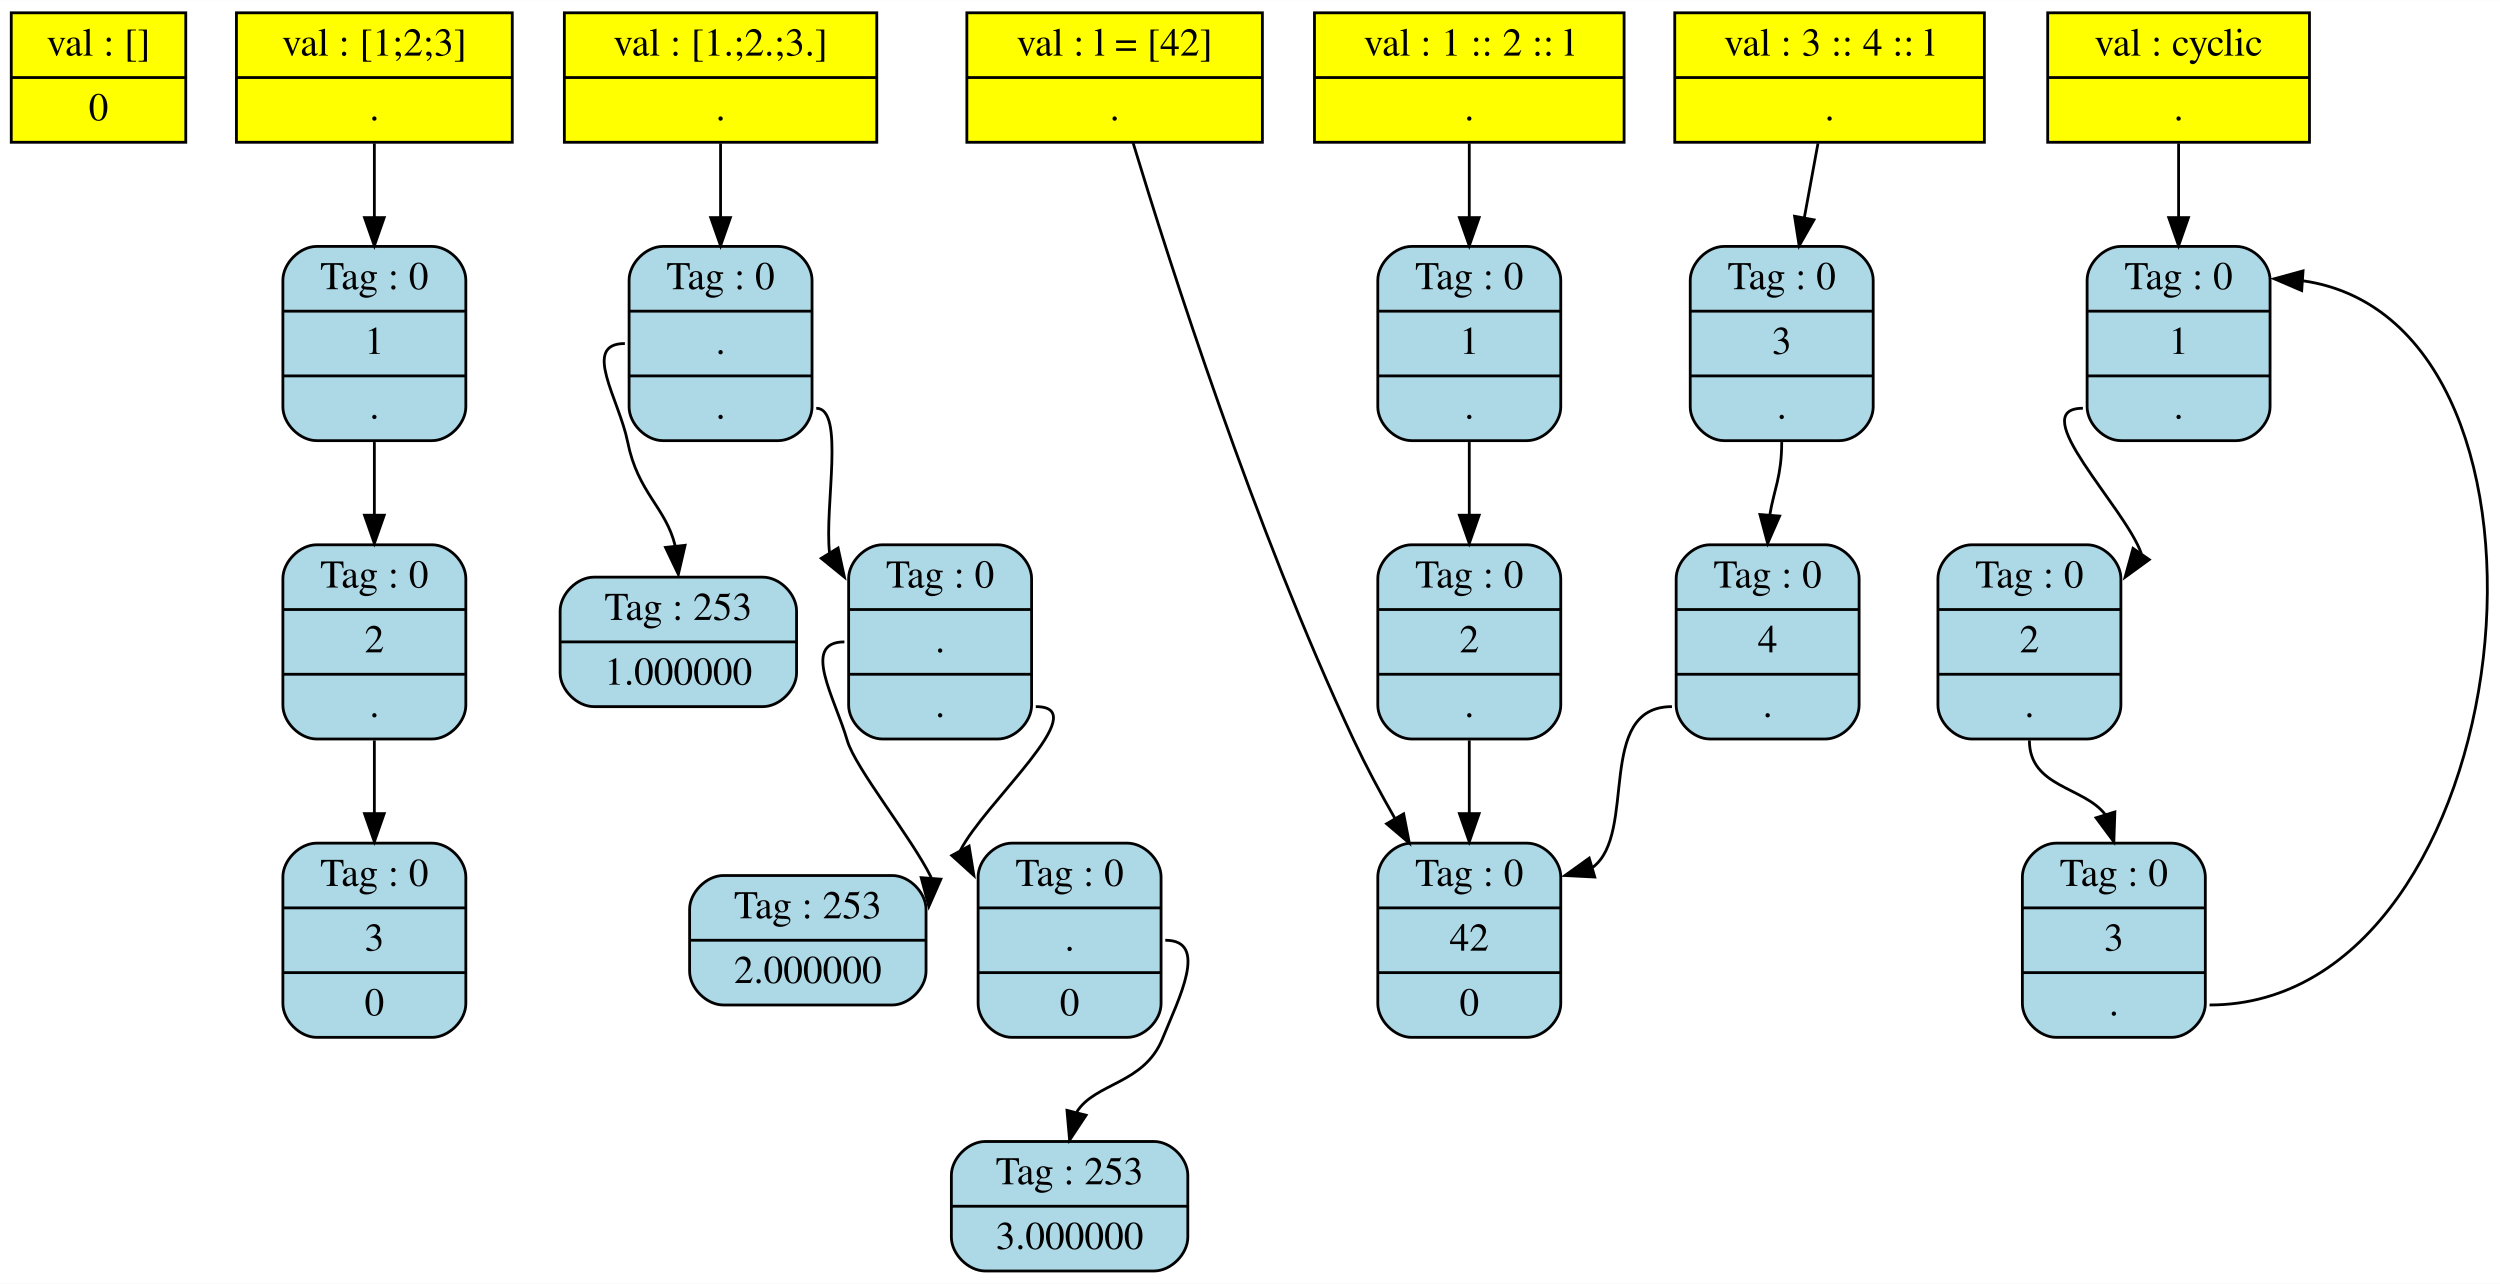
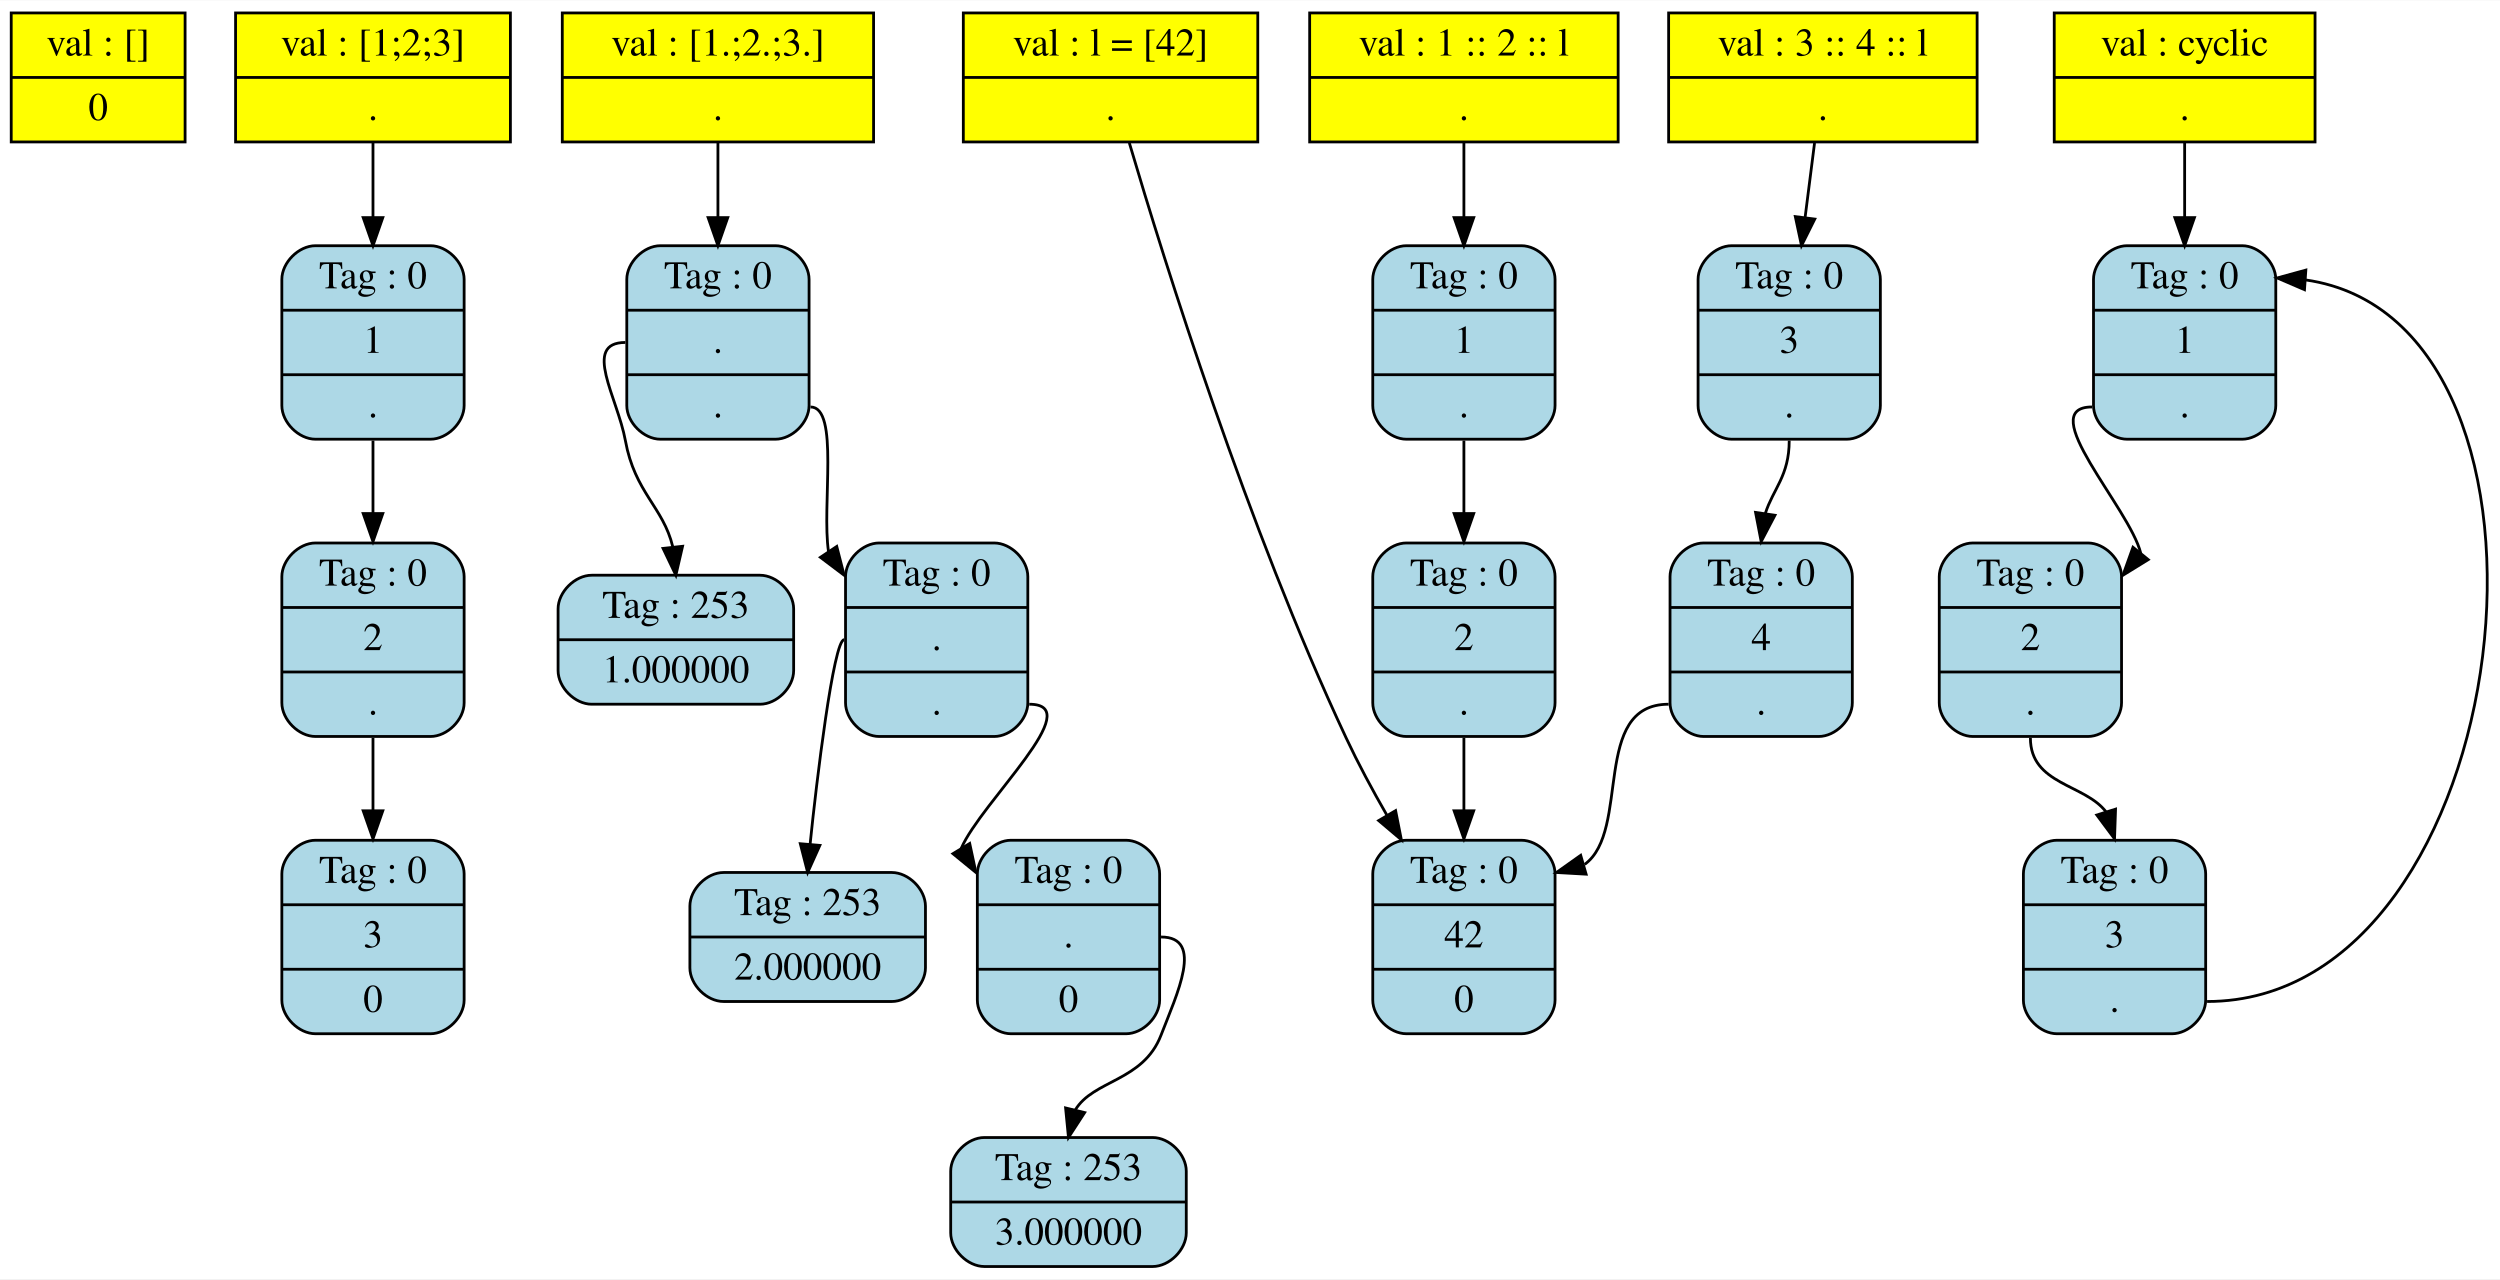
- <svg xmlns="http://www.w3.org/2000/svg" width="888pt" height="456pt" viewBox="0.00 0.00 888.19 456.00">
+ <svg xmlns="http://www.w3.org/2000/svg" width="891pt" height="456pt" viewBox="0.00 0.00 891.45 456.00">
  <g id="graph0" class="graph" transform="scale(1 1) rotate(0) translate(4 452)">
-     <polygon fill="white" stroke="none" points="-4,4 -4,-452 884.189,-452 884.189,4 -4,4" />
+     <polygon fill="#ffffff" stroke="transparent" points="-4,4 -4,-452 887.448,-452 887.448,4 -4,4" />
    <g id="node1" class="node">
-       <polygon fill="yellow" stroke="black" points="0,-401.5 0,-447.5 62,-447.5 62,-401.5 0,-401.5" />
-       <text text-anchor="middle" x="31" y="-432.3" font-family="Times,serif" font-size="14.00">val : []</text>
-       <polyline fill="none" stroke="black" points="0,-424.5 62,-424.5 " />
-       <text text-anchor="middle" x="31" y="-409.3" font-family="Times,serif" font-size="14.00">0</text>
+       <polygon fill="#ffff00" stroke="#000000" points="0,-401.5 0,-447.5 62,-447.5 62,-401.5 0,-401.5" />
+       <text text-anchor="middle" x="31" y="-432.3" font-family="Times,serif" font-size="14.00" fill="#000000">val : []</text>
+       <polyline fill="none" stroke="#000000" points="0,-424.5 62,-424.5 " />
+       <text text-anchor="middle" x="31" y="-409.3" font-family="Times,serif" font-size="14.00" fill="#000000">0</text>
    </g>
    <g id="node2" class="node">
-       <polygon fill="yellow" stroke="black" points="80,-401.5 80,-447.5 178,-447.5 178,-401.5 80,-401.5" />
-       <text text-anchor="middle" x="129" y="-432.3" font-family="Times,serif" font-size="14.00">val : [1;2;3]</text>
-       <polyline fill="none" stroke="black" points="80,-424.5 178,-424.5 " />
-       <text text-anchor="middle" x="129" y="-409.3" font-family="Times,serif" font-size="14.00">.</text>
+       <polygon fill="#ffff00" stroke="#000000" points="80,-401.5 80,-447.5 178,-447.5 178,-401.5 80,-401.5" />
+       <text text-anchor="middle" x="129" y="-432.3" font-family="Times,serif" font-size="14.00" fill="#000000">val : [1;2;3]</text>
+       <polyline fill="none" stroke="#000000" points="80,-424.5 178,-424.5 " />
+       <text text-anchor="middle" x="129" y="-409.3" font-family="Times,serif" font-size="14.00" fill="#000000">.</text>
    </g>
    <g id="node8" class="node">
-       <path fill="lightblue" stroke="black" d="M108.5,-295.5C108.5,-295.5 149.5,-295.5 149.5,-295.5 155.5,-295.5 161.5,-301.5 161.5,-307.5 161.5,-307.5 161.5,-352.5 161.5,-352.5 161.5,-358.5 155.5,-364.5 149.5,-364.5 149.5,-364.5 108.5,-364.5 108.5,-364.5 102.5,-364.5 96.5,-358.5 96.5,-352.5 96.5,-352.5 96.5,-307.5 96.5,-307.5 96.5,-301.5 102.5,-295.5 108.5,-295.5" />
-       <text text-anchor="middle" x="129" y="-349.3" font-family="Times,serif" font-size="14.00">Tag : 0</text>
-       <polyline fill="none" stroke="black" points="96.5,-341.5 161.5,-341.5 " />
-       <text text-anchor="middle" x="129" y="-326.3" font-family="Times,serif" font-size="14.00">1</text>
-       <polyline fill="none" stroke="black" points="96.5,-318.5 161.5,-318.5 " />
-       <text text-anchor="middle" x="129" y="-303.3" font-family="Times,serif" font-size="14.00">.</text>
+       <path fill="#add8e6" stroke="#000000" d="M108.5,-295.5C108.5,-295.5 149.5,-295.5 149.5,-295.5 155.5,-295.5 161.5,-301.5 161.5,-307.5 161.5,-307.5 161.5,-352.5 161.5,-352.5 161.5,-358.5 155.5,-364.5 149.5,-364.5 149.5,-364.5 108.5,-364.5 108.5,-364.5 102.5,-364.5 96.5,-358.5 96.5,-352.5 96.5,-352.5 96.5,-307.5 96.5,-307.5 96.5,-301.5 102.5,-295.5 108.5,-295.5" />
+       <text text-anchor="middle" x="129" y="-349.3" font-family="Times,serif" font-size="14.00" fill="#000000">Tag : 0</text>
+       <polyline fill="none" stroke="#000000" points="96.5,-341.5 161.5,-341.5 " />
+       <text text-anchor="middle" x="129" y="-326.3" font-family="Times,serif" font-size="14.00" fill="#000000">1</text>
+       <polyline fill="none" stroke="#000000" points="96.5,-318.5 161.5,-318.5 " />
+       <text text-anchor="middle" x="129" y="-303.3" font-family="Times,serif" font-size="14.00" fill="#000000">.</text>
    </g>
    <g id="edge1" class="edge">
-       <path fill="none" stroke="black" d="M129,-401.108C129,-393.183 129,-383.971 129,-374.882" />
-       <polygon fill="black" stroke="black" points="132.5,-374.746 129,-364.746 125.5,-374.746 132.5,-374.746" />
+       <path fill="none" stroke="#000000" d="M129,-401.14C129,-393.119 129,-383.85 129,-374.709" />
+       <polygon fill="#000000" stroke="#000000" points="132.5,-374.516 129,-364.516 125.5,-374.516 132.5,-374.516" />
    </g>
    <g id="node3" class="node">
-       <polygon fill="yellow" stroke="black" points="196.5,-401.5 196.5,-447.5 307.5,-447.5 307.5,-401.5 196.5,-401.5" />
-       <text text-anchor="middle" x="252" y="-432.3" font-family="Times,serif" font-size="14.00">val : [1.;2.;3.]</text>
-       <polyline fill="none" stroke="black" points="196.5,-424.5 307.5,-424.5 " />
-       <text text-anchor="middle" x="252" y="-409.3" font-family="Times,serif" font-size="14.00">.</text>
+       <polygon fill="#ffff00" stroke="#000000" points="196.5,-401.5 196.5,-447.5 307.5,-447.5 307.5,-401.5 196.5,-401.5" />
+       <text text-anchor="middle" x="252" y="-432.3" font-family="Times,serif" font-size="14.00" fill="#000000">val : [1.;2.;3.]</text>
+       <polyline fill="none" stroke="#000000" points="196.5,-424.5 307.5,-424.5 " />
+       <text text-anchor="middle" x="252" y="-409.3" font-family="Times,serif" font-size="14.00" fill="#000000">.</text>
    </g>
    <g id="node11" class="node">
-       <path fill="lightblue" stroke="black" d="M231.5,-295.5C231.5,-295.5 272.5,-295.5 272.5,-295.5 278.5,-295.5 284.5,-301.5 284.5,-307.5 284.5,-307.5 284.5,-352.5 284.5,-352.5 284.5,-358.5 278.5,-364.5 272.5,-364.5 272.5,-364.5 231.5,-364.5 231.5,-364.5 225.5,-364.5 219.5,-358.5 219.5,-352.5 219.5,-352.5 219.5,-307.5 219.5,-307.5 219.5,-301.5 225.5,-295.5 231.5,-295.5" />
-       <text text-anchor="middle" x="252" y="-349.3" font-family="Times,serif" font-size="14.00">Tag : 0</text>
-       <polyline fill="none" stroke="black" points="219.5,-341.5 284.5,-341.5 " />
-       <text text-anchor="middle" x="252" y="-326.3" font-family="Times,serif" font-size="14.00">.</text>
-       <polyline fill="none" stroke="black" points="219.5,-318.5 284.5,-318.5 " />
-       <text text-anchor="middle" x="252" y="-303.3" font-family="Times,serif" font-size="14.00">.</text>
+       <path fill="#add8e6" stroke="#000000" d="M231.5,-295.5C231.5,-295.5 272.5,-295.5 272.5,-295.5 278.5,-295.5 284.5,-301.5 284.5,-307.5 284.5,-307.5 284.5,-352.5 284.5,-352.5 284.5,-358.5 278.5,-364.5 272.5,-364.5 272.5,-364.5 231.5,-364.5 231.5,-364.5 225.5,-364.5 219.5,-358.5 219.5,-352.5 219.5,-352.5 219.5,-307.5 219.5,-307.5 219.5,-301.5 225.5,-295.5 231.5,-295.5" />
+       <text text-anchor="middle" x="252" y="-349.3" font-family="Times,serif" font-size="14.00" fill="#000000">Tag : 0</text>
+       <polyline fill="none" stroke="#000000" points="219.5,-341.5 284.5,-341.5 " />
+       <text text-anchor="middle" x="252" y="-326.3" font-family="Times,serif" font-size="14.00" fill="#000000">.</text>
+       <polyline fill="none" stroke="#000000" points="219.5,-318.5 284.5,-318.5 " />
+       <text text-anchor="middle" x="252" y="-303.3" font-family="Times,serif" font-size="14.00" fill="#000000">.</text>
    </g>
    <g id="edge4" class="edge">
-       <path fill="none" stroke="black" d="M252,-401.108C252,-393.183 252,-383.971 252,-374.882" />
-       <polygon fill="black" stroke="black" points="255.5,-374.746 252,-364.746 248.5,-374.746 255.5,-374.746" />
+       <path fill="none" stroke="#000000" d="M252,-401.14C252,-393.119 252,-383.85 252,-374.709" />
+       <polygon fill="#000000" stroke="#000000" points="255.5,-374.516 252,-364.516 248.5,-374.516 255.5,-374.516" />
    </g>
    <g id="node4" class="node">
-       <polygon fill="yellow" stroke="black" points="339.5,-401.5 339.5,-447.5 444.5,-447.5 444.5,-401.5 339.5,-401.5" />
-       <text text-anchor="middle" x="392" y="-432.3" font-family="Times,serif" font-size="14.00">val : l = [42]</text>
-       <polyline fill="none" stroke="black" points="339.5,-424.5 444.5,-424.5 " />
-       <text text-anchor="middle" x="392" y="-409.3" font-family="Times,serif" font-size="14.00">.</text>
+       <polygon fill="#ffff00" stroke="#000000" points="339.5,-401.5 339.5,-447.5 444.5,-447.5 444.5,-401.5 339.5,-401.5" />
+       <text text-anchor="middle" x="392" y="-432.3" font-family="Times,serif" font-size="14.00" fill="#000000">val : l = [42]</text>
+       <polyline fill="none" stroke="#000000" points="339.5,-424.5 444.5,-424.5 " />
+       <text text-anchor="middle" x="392" y="-409.3" font-family="Times,serif" font-size="14.00" fill="#000000">.</text>
    </g>
    <g id="node17" class="node">
-       <path fill="lightblue" stroke="black" d="M497.5,-83.5C497.5,-83.5 538.5,-83.5 538.5,-83.5 544.5,-83.5 550.5,-89.5 550.5,-95.5 550.5,-95.5 550.5,-140.5 550.5,-140.5 550.5,-146.5 544.5,-152.5 538.5,-152.5 538.5,-152.5 497.5,-152.5 497.5,-152.5 491.5,-152.5 485.5,-146.5 485.5,-140.5 485.5,-140.5 485.5,-95.5 485.5,-95.5 485.5,-89.5 491.5,-83.5 497.5,-83.5" />
-       <text text-anchor="middle" x="518" y="-137.3" font-family="Times,serif" font-size="14.00">Tag : 0</text>
-       <polyline fill="none" stroke="black" points="485.5,-129.5 550.5,-129.5 " />
-       <text text-anchor="middle" x="518" y="-114.3" font-family="Times,serif" font-size="14.00">42</text>
-       <polyline fill="none" stroke="black" points="485.5,-106.5 550.5,-106.5 " />
-       <text text-anchor="middle" x="518" y="-91.3" font-family="Times,serif" font-size="14.00">0</text>
+       <path fill="#add8e6" stroke="#000000" d="M497.5,-83.5C497.5,-83.5 538.5,-83.5 538.5,-83.5 544.5,-83.5 550.5,-89.5 550.5,-95.5 550.5,-95.5 550.5,-140.5 550.5,-140.5 550.5,-146.5 544.5,-152.5 538.5,-152.5 538.5,-152.5 497.5,-152.5 497.5,-152.5 491.5,-152.5 485.5,-146.5 485.5,-140.5 485.5,-140.5 485.5,-95.5 485.5,-95.5 485.5,-89.5 491.5,-83.5 497.5,-83.5" />
+       <text text-anchor="middle" x="518" y="-137.3" font-family="Times,serif" font-size="14.00" fill="#000000">Tag : 0</text>
+       <polyline fill="none" stroke="#000000" points="485.5,-129.5 550.5,-129.5 " />
+       <text text-anchor="middle" x="518" y="-114.3" font-family="Times,serif" font-size="14.00" fill="#000000">42</text>
+       <polyline fill="none" stroke="#000000" points="485.5,-106.5 550.5,-106.5 " />
+       <text text-anchor="middle" x="518" y="-91.3" font-family="Times,serif" font-size="14.00" fill="#000000">0</text>
    </g>
    <g id="edge10" class="edge">
-       <path fill="none" stroke="black" d="M398.558,-401.302C411.369,-359.031 441.585,-264.463 477,-189 481.308,-179.82 486.436,-170.267 491.582,-161.276" />
-       <polygon fill="black" stroke="black" points="494.682,-162.908 496.704,-152.508 488.638,-159.377 494.682,-162.908" />
+       <path fill="none" stroke="#000000" d="M398.689,-401.182C411.369,-358.214 440.805,-264.069 476,-189 480.286,-179.858 485.397,-170.367 490.553,-161.412" />
+       <polygon fill="#000000" stroke="#000000" points="493.642,-163.062 495.695,-152.668 487.608,-159.514 493.642,-163.062" />
    </g>
    <g id="node5" class="node">
-       <polygon fill="yellow" stroke="black" points="463,-401.5 463,-447.5 573,-447.5 573,-401.5 463,-401.5" />
-       <text text-anchor="middle" x="518" y="-432.3" font-family="Times,serif" font-size="14.00">val : 1 :: 2 :: l</text>
-       <polyline fill="none" stroke="black" points="463,-424.5 573,-424.5 " />
-       <text text-anchor="middle" x="518" y="-409.3" font-family="Times,serif" font-size="14.00">.</text>
+       <polygon fill="#ffff00" stroke="#000000" points="463,-401.5 463,-447.5 573,-447.5 573,-401.5 463,-401.5" />
+       <text text-anchor="middle" x="518" y="-432.3" font-family="Times,serif" font-size="14.00" fill="#000000">val : 1 :: 2 :: l</text>
+       <polyline fill="none" stroke="#000000" points="463,-424.5 573,-424.5 " />
+       <text text-anchor="middle" x="518" y="-409.3" font-family="Times,serif" font-size="14.00" fill="#000000">.</text>
    </g>
    <g id="node18" class="node">
-       <path fill="lightblue" stroke="black" d="M497.5,-295.5C497.5,-295.5 538.5,-295.5 538.5,-295.5 544.5,-295.5 550.5,-301.5 550.5,-307.5 550.5,-307.5 550.5,-352.5 550.5,-352.5 550.5,-358.5 544.5,-364.5 538.5,-364.5 538.5,-364.5 497.5,-364.5 497.5,-364.5 491.5,-364.5 485.5,-358.5 485.5,-352.5 485.5,-352.5 485.5,-307.5 485.5,-307.5 485.5,-301.5 491.5,-295.5 497.5,-295.5" />
-       <text text-anchor="middle" x="518" y="-349.3" font-family="Times,serif" font-size="14.00">Tag : 0</text>
-       <polyline fill="none" stroke="black" points="485.5,-341.5 550.5,-341.5 " />
-       <text text-anchor="middle" x="518" y="-326.3" font-family="Times,serif" font-size="14.00">1</text>
-       <polyline fill="none" stroke="black" points="485.5,-318.5 550.5,-318.5 " />
-       <text text-anchor="middle" x="518" y="-303.3" font-family="Times,serif" font-size="14.00">.</text>
+       <path fill="#add8e6" stroke="#000000" d="M497.5,-295.5C497.5,-295.5 538.5,-295.5 538.5,-295.5 544.5,-295.5 550.5,-301.5 550.5,-307.5 550.5,-307.5 550.5,-352.5 550.5,-352.5 550.5,-358.5 544.5,-364.5 538.5,-364.5 538.5,-364.5 497.5,-364.5 497.5,-364.5 491.5,-364.5 485.5,-358.5 485.5,-352.5 485.5,-352.5 485.5,-307.5 485.5,-307.5 485.5,-301.5 491.5,-295.5 497.5,-295.5" />
+       <text text-anchor="middle" x="518" y="-349.3" font-family="Times,serif" font-size="14.00" fill="#000000">Tag : 0</text>
+       <polyline fill="none" stroke="#000000" points="485.5,-341.5 550.5,-341.5 " />
+       <text text-anchor="middle" x="518" y="-326.3" font-family="Times,serif" font-size="14.00" fill="#000000">1</text>
+       <polyline fill="none" stroke="#000000" points="485.5,-318.5 550.5,-318.5 " />
+       <text text-anchor="middle" x="518" y="-303.3" font-family="Times,serif" font-size="14.00" fill="#000000">.</text>
    </g>
    <g id="edge11" class="edge">
-       <path fill="none" stroke="black" d="M518,-401.108C518,-393.183 518,-383.971 518,-374.882" />
-       <polygon fill="black" stroke="black" points="521.5,-374.746 518,-364.746 514.5,-374.746 521.5,-374.746" />
+       <path fill="none" stroke="#000000" d="M518,-401.14C518,-393.119 518,-383.85 518,-374.709" />
+       <polygon fill="#000000" stroke="#000000" points="521.5,-374.516 518,-364.516 514.5,-374.516 521.5,-374.516" />
    </g>
    <g id="node6" class="node">
-       <polygon fill="yellow" stroke="black" points="591,-401.5 591,-447.5 701,-447.5 701,-401.5 591,-401.5" />
-       <text text-anchor="middle" x="646" y="-432.3" font-family="Times,serif" font-size="14.00">val : 3 :: 4 :: l</text>
-       <polyline fill="none" stroke="black" points="591,-424.5 701,-424.5 " />
-       <text text-anchor="middle" x="646" y="-409.3" font-family="Times,serif" font-size="14.00">.</text>
+       <polygon fill="#ffff00" stroke="#000000" points="591,-401.5 591,-447.5 701,-447.5 701,-401.5 591,-401.5" />
+       <text text-anchor="middle" x="646" y="-432.3" font-family="Times,serif" font-size="14.00" fill="#000000">val : 3 :: 4 :: l</text>
+       <polyline fill="none" stroke="#000000" points="591,-424.5 701,-424.5 " />
+       <text text-anchor="middle" x="646" y="-409.3" font-family="Times,serif" font-size="14.00" fill="#000000">.</text>
    </g>
    <g id="node20" class="node">
-       <path fill="lightblue" stroke="black" d="M608.5,-295.5C608.5,-295.5 649.5,-295.5 649.5,-295.5 655.5,-295.5 661.5,-301.5 661.5,-307.5 661.5,-307.5 661.5,-352.5 661.5,-352.5 661.5,-358.5 655.5,-364.5 649.5,-364.5 649.5,-364.5 608.5,-364.5 608.5,-364.5 602.5,-364.5 596.5,-358.5 596.5,-352.5 596.5,-352.5 596.5,-307.5 596.5,-307.5 596.5,-301.5 602.5,-295.5 608.5,-295.5" />
-       <text text-anchor="middle" x="629" y="-349.3" font-family="Times,serif" font-size="14.00">Tag : 0</text>
-       <polyline fill="none" stroke="black" points="596.5,-341.5 661.5,-341.5 " />
-       <text text-anchor="middle" x="629" y="-326.3" font-family="Times,serif" font-size="14.00">3</text>
-       <polyline fill="none" stroke="black" points="596.5,-318.5 661.5,-318.5 " />
-       <text text-anchor="middle" x="629" y="-303.3" font-family="Times,serif" font-size="14.00">.</text>
+       <path fill="#add8e6" stroke="#000000" d="M613.5,-295.5C613.5,-295.5 654.5,-295.5 654.5,-295.5 660.5,-295.5 666.5,-301.5 666.5,-307.5 666.5,-307.5 666.5,-352.5 666.5,-352.5 666.5,-358.5 660.5,-364.5 654.5,-364.5 654.5,-364.5 613.5,-364.5 613.5,-364.5 607.5,-364.5 601.5,-358.5 601.5,-352.5 601.5,-352.5 601.5,-307.5 601.5,-307.5 601.5,-301.5 607.5,-295.5 613.5,-295.5" />
+       <text text-anchor="middle" x="634" y="-349.3" font-family="Times,serif" font-size="14.00" fill="#000000">Tag : 0</text>
+       <polyline fill="none" stroke="#000000" points="601.5,-341.5 666.5,-341.5 " />
+       <text text-anchor="middle" x="634" y="-326.3" font-family="Times,serif" font-size="14.00" fill="#000000">3</text>
+       <polyline fill="none" stroke="#000000" points="601.5,-318.5 666.5,-318.5 " />
+       <text text-anchor="middle" x="634" y="-303.3" font-family="Times,serif" font-size="14.00" fill="#000000">.</text>
    </g>
    <g id="edge14" class="edge">
-       <path fill="none" stroke="black" d="M641.885,-401.108C640.413,-393.098 638.699,-383.773 637.011,-374.589" />
-       <polygon fill="black" stroke="black" points="640.452,-373.949 635.202,-364.746 633.567,-375.214 640.452,-373.949" />
+       <path fill="none" stroke="#000000" d="M643.034,-401.14C642.015,-393.119 640.838,-383.85 639.677,-374.709" />
+       <polygon fill="#000000" stroke="#000000" points="643.115,-373.995 638.383,-364.516 636.171,-374.877 643.115,-373.995" />
    </g>
    <g id="node7" class="node">
-       <polygon fill="yellow" stroke="black" points="723.5,-401.5 723.5,-447.5 816.5,-447.5 816.5,-401.5 723.5,-401.5" />
-       <text text-anchor="middle" x="770" y="-432.3" font-family="Times,serif" font-size="14.00">val : cyclic</text>
-       <polyline fill="none" stroke="black" points="723.5,-424.5 816.5,-424.5 " />
-       <text text-anchor="middle" x="770" y="-409.3" font-family="Times,serif" font-size="14.00">.</text>
+       <polygon fill="#ffff00" stroke="#000000" points="728.5,-401.5 728.5,-447.5 821.5,-447.5 821.5,-401.5 728.5,-401.5" />
+       <text text-anchor="middle" x="775" y="-432.3" font-family="Times,serif" font-size="14.00" fill="#000000">val : cyclic</text>
+       <polyline fill="none" stroke="#000000" points="728.5,-424.5 821.5,-424.5 " />
+       <text text-anchor="middle" x="775" y="-409.3" font-family="Times,serif" font-size="14.00" fill="#000000">.</text>
    </g>
    <g id="node22" class="node">
-       <path fill="lightblue" stroke="black" d="M749.5,-295.5C749.5,-295.5 790.5,-295.5 790.5,-295.5 796.5,-295.5 802.5,-301.5 802.5,-307.5 802.5,-307.5 802.5,-352.5 802.5,-352.5 802.5,-358.5 796.5,-364.5 790.5,-364.5 790.5,-364.5 749.5,-364.5 749.5,-364.5 743.5,-364.5 737.5,-358.5 737.5,-352.5 737.5,-352.5 737.5,-307.5 737.5,-307.5 737.5,-301.5 743.5,-295.5 749.5,-295.5" />
-       <text text-anchor="middle" x="770" y="-349.3" font-family="Times,serif" font-size="14.00">Tag : 0</text>
-       <polyline fill="none" stroke="black" points="737.5,-341.5 802.5,-341.5 " />
-       <text text-anchor="middle" x="770" y="-326.3" font-family="Times,serif" font-size="14.00">1</text>
-       <polyline fill="none" stroke="black" points="737.5,-318.5 802.5,-318.5 " />
-       <text text-anchor="middle" x="770" y="-303.3" font-family="Times,serif" font-size="14.00">.</text>
+       <path fill="#add8e6" stroke="#000000" d="M754.5,-295.5C754.5,-295.5 795.5,-295.5 795.5,-295.5 801.5,-295.5 807.5,-301.5 807.5,-307.5 807.5,-307.5 807.5,-352.5 807.5,-352.5 807.5,-358.5 801.5,-364.5 795.5,-364.5 795.5,-364.5 754.5,-364.5 754.5,-364.5 748.5,-364.5 742.5,-358.5 742.5,-352.5 742.5,-352.5 742.5,-307.5 742.5,-307.5 742.5,-301.5 748.5,-295.5 754.5,-295.5" />
+       <text text-anchor="middle" x="775" y="-349.3" font-family="Times,serif" font-size="14.00" fill="#000000">Tag : 0</text>
+       <polyline fill="none" stroke="#000000" points="742.5,-341.5 807.5,-341.5 " />
+       <text text-anchor="middle" x="775" y="-326.3" font-family="Times,serif" font-size="14.00" fill="#000000">1</text>
+       <polyline fill="none" stroke="#000000" points="742.5,-318.5 807.5,-318.5 " />
+       <text text-anchor="middle" x="775" y="-303.3" font-family="Times,serif" font-size="14.00" fill="#000000">.</text>
    </g>
    <g id="edge17" class="edge">
-       <path fill="none" stroke="black" d="M770,-401.108C770,-393.183 770,-383.971 770,-374.882" />
-       <polygon fill="black" stroke="black" points="773.5,-374.746 770,-364.746 766.5,-374.746 773.5,-374.746" />
+       <path fill="none" stroke="#000000" d="M775,-401.14C775,-393.119 775,-383.85 775,-374.709" />
+       <polygon fill="#000000" stroke="#000000" points="778.5,-374.516 775,-364.516 771.5,-374.516 778.5,-374.516" />
    </g>
    <g id="node9" class="node">
-       <path fill="lightblue" stroke="black" d="M108.5,-189.5C108.5,-189.5 149.5,-189.5 149.5,-189.5 155.5,-189.5 161.5,-195.5 161.5,-201.5 161.5,-201.5 161.5,-246.5 161.5,-246.5 161.5,-252.5 155.5,-258.5 149.5,-258.5 149.5,-258.5 108.5,-258.5 108.5,-258.5 102.5,-258.5 96.5,-252.5 96.5,-246.5 96.5,-246.5 96.5,-201.5 96.5,-201.5 96.5,-195.5 102.5,-189.5 108.5,-189.5" />
-       <text text-anchor="middle" x="129" y="-243.3" font-family="Times,serif" font-size="14.00">Tag : 0</text>
-       <polyline fill="none" stroke="black" points="96.5,-235.5 161.5,-235.5 " />
-       <text text-anchor="middle" x="129" y="-220.3" font-family="Times,serif" font-size="14.00">2</text>
-       <polyline fill="none" stroke="black" points="96.5,-212.5 161.5,-212.5 " />
-       <text text-anchor="middle" x="129" y="-197.3" font-family="Times,serif" font-size="14.00">.</text>
+       <path fill="#add8e6" stroke="#000000" d="M108.5,-189.5C108.5,-189.5 149.5,-189.5 149.5,-189.5 155.5,-189.5 161.5,-195.5 161.5,-201.5 161.5,-201.5 161.5,-246.5 161.5,-246.5 161.5,-252.5 155.5,-258.5 149.5,-258.5 149.5,-258.5 108.5,-258.5 108.5,-258.5 102.5,-258.5 96.5,-252.5 96.5,-246.5 96.5,-246.5 96.5,-201.5 96.5,-201.5 96.5,-195.5 102.5,-189.5 108.5,-189.5" />
+       <text text-anchor="middle" x="129" y="-243.3" font-family="Times,serif" font-size="14.00" fill="#000000">Tag : 0</text>
+       <polyline fill="none" stroke="#000000" points="96.5,-235.5 161.5,-235.5 " />
+       <text text-anchor="middle" x="129" y="-220.3" font-family="Times,serif" font-size="14.00" fill="#000000">2</text>
+       <polyline fill="none" stroke="#000000" points="96.5,-212.5 161.5,-212.5 " />
+       <text text-anchor="middle" x="129" y="-197.3" font-family="Times,serif" font-size="14.00" fill="#000000">.</text>
    </g>
    <g id="edge2" class="edge">
-       <path fill="none" stroke="black" d="M129,-295C129,-283 129,-277.75 129,-269.125" />
-       <polygon fill="black" stroke="black" points="132.5,-269 129,-259 125.5,-269 132.5,-269" />
+       <path fill="none" stroke="#000000" d="M129,-295C129,-283 129,-277.75 129,-269.125" />
+       <polygon fill="#000000" stroke="#000000" points="132.5,-269 129,-259 125.5,-269 132.5,-269" />
    </g>
    <g id="node10" class="node">
-       <path fill="lightblue" stroke="black" d="M108.5,-83.5C108.5,-83.5 149.5,-83.5 149.5,-83.5 155.5,-83.5 161.5,-89.5 161.5,-95.5 161.5,-95.5 161.5,-140.5 161.5,-140.5 161.5,-146.5 155.5,-152.5 149.5,-152.5 149.5,-152.5 108.5,-152.5 108.5,-152.5 102.5,-152.5 96.5,-146.5 96.5,-140.5 96.5,-140.5 96.5,-95.5 96.5,-95.5 96.5,-89.5 102.5,-83.5 108.5,-83.5" />
-       <text text-anchor="middle" x="129" y="-137.3" font-family="Times,serif" font-size="14.00">Tag : 0</text>
-       <polyline fill="none" stroke="black" points="96.5,-129.5 161.5,-129.5 " />
-       <text text-anchor="middle" x="129" y="-114.3" font-family="Times,serif" font-size="14.00">3</text>
-       <polyline fill="none" stroke="black" points="96.5,-106.5 161.5,-106.5 " />
-       <text text-anchor="middle" x="129" y="-91.3" font-family="Times,serif" font-size="14.00">0</text>
+       <path fill="#add8e6" stroke="#000000" d="M108.5,-83.5C108.5,-83.5 149.5,-83.5 149.5,-83.5 155.5,-83.5 161.5,-89.5 161.5,-95.5 161.5,-95.5 161.5,-140.5 161.5,-140.5 161.5,-146.5 155.5,-152.5 149.5,-152.5 149.5,-152.5 108.5,-152.5 108.5,-152.5 102.5,-152.5 96.5,-146.5 96.5,-140.5 96.5,-140.5 96.5,-95.5 96.5,-95.5 96.5,-89.5 102.5,-83.5 108.5,-83.5" />
+       <text text-anchor="middle" x="129" y="-137.3" font-family="Times,serif" font-size="14.00" fill="#000000">Tag : 0</text>
+       <polyline fill="none" stroke="#000000" points="96.5,-129.5 161.5,-129.5 " />
+       <text text-anchor="middle" x="129" y="-114.3" font-family="Times,serif" font-size="14.00" fill="#000000">3</text>
+       <polyline fill="none" stroke="#000000" points="96.5,-106.5 161.5,-106.5 " />
+       <text text-anchor="middle" x="129" y="-91.3" font-family="Times,serif" font-size="14.00" fill="#000000">0</text>
    </g>
    <g id="edge3" class="edge">
-       <path fill="none" stroke="black" d="M129,-189C129,-177 129,-171.75 129,-163.125" />
-       <polygon fill="black" stroke="black" points="132.5,-163 129,-153 125.5,-163 132.5,-163" />
+       <path fill="none" stroke="#000000" d="M129,-189C129,-177 129,-171.75 129,-163.125" />
+       <polygon fill="#000000" stroke="#000000" points="132.5,-163 129,-153 125.5,-163 132.5,-163" />
    </g>
    <g id="node12" class="node">
-       <path fill="lightblue" stroke="black" d="M207,-201C207,-201 267,-201 267,-201 273,-201 279,-207 279,-213 279,-213 279,-235 279,-235 279,-241 273,-247 267,-247 267,-247 207,-247 207,-247 201,-247 195,-241 195,-235 195,-235 195,-213 195,-213 195,-207 201,-201 207,-201" />
-       <text text-anchor="middle" x="237" y="-231.8" font-family="Times,serif" font-size="14.00">Tag : 253</text>
-       <polyline fill="none" stroke="black" points="195,-224 279,-224 " />
-       <text text-anchor="middle" x="237" y="-208.8" font-family="Times,serif" font-size="14.00">1.000000</text>
+       <path fill="#add8e6" stroke="#000000" d="M207,-201C207,-201 267,-201 267,-201 273,-201 279,-207 279,-213 279,-213 279,-235 279,-235 279,-241 273,-247 267,-247 267,-247 207,-247 207,-247 201,-247 195,-241 195,-235 195,-235 195,-213 195,-213 195,-207 201,-201 207,-201" />
+       <text text-anchor="middle" x="237" y="-231.8" font-family="Times,serif" font-size="14.00" fill="#000000">Tag : 253</text>
+       <polyline fill="none" stroke="#000000" points="195,-224 279,-224 " />
+       <text text-anchor="middle" x="237" y="-208.8" font-family="Times,serif" font-size="14.00" fill="#000000">1.000000</text>
    </g>
    <g id="edge5" class="edge">
-       <path fill="none" stroke="black" d="M218,-330C202.438,-330 215.952,-310.26 219,-295 222.628,-276.835 232.592,-271.864 235.909,-257.988" />
-       <polygon fill="black" stroke="black" points="239.393,-258.321 237,-248 232.435,-257.561 239.393,-258.321" />
+       <path fill="none" stroke="#000000" d="M219,-330C203.444,-330 216.225,-310.306 219,-295 222.367,-276.435 232.501,-271.325 235.886,-257.178" />
+       <polygon fill="#000000" stroke="#000000" points="239.391,-257.322 237,-247 232.433,-256.56 239.391,-257.322" />
    </g>
    <g id="node13" class="node">
-       <path fill="lightblue" stroke="black" d="M309.5,-189.5C309.5,-189.5 350.5,-189.5 350.5,-189.5 356.5,-189.5 362.5,-195.5 362.5,-201.5 362.5,-201.5 362.5,-246.5 362.5,-246.5 362.5,-252.5 356.5,-258.5 350.5,-258.5 350.5,-258.5 309.5,-258.5 309.5,-258.5 303.5,-258.5 297.5,-252.5 297.5,-246.5 297.5,-246.5 297.5,-201.5 297.5,-201.5 297.5,-195.5 303.5,-189.5 309.5,-189.5" />
-       <text text-anchor="middle" x="330" y="-243.3" font-family="Times,serif" font-size="14.00">Tag : 0</text>
-       <polyline fill="none" stroke="black" points="297.5,-235.5 362.5,-235.5 " />
-       <text text-anchor="middle" x="330" y="-220.3" font-family="Times,serif" font-size="14.00">.</text>
-       <polyline fill="none" stroke="black" points="297.5,-212.5 362.5,-212.5 " />
-       <text text-anchor="middle" x="330" y="-197.3" font-family="Times,serif" font-size="14.00">.</text>
+       <path fill="#add8e6" stroke="#000000" d="M309.5,-189.5C309.5,-189.5 350.5,-189.5 350.5,-189.5 356.5,-189.5 362.5,-195.5 362.5,-201.5 362.5,-201.5 362.5,-246.5 362.5,-246.5 362.5,-252.5 356.5,-258.5 350.5,-258.5 350.5,-258.5 309.5,-258.5 309.5,-258.5 303.5,-258.5 297.5,-252.5 297.5,-246.5 297.5,-246.5 297.5,-201.5 297.5,-201.5 297.5,-195.5 303.5,-189.5 309.5,-189.5" />
+       <text text-anchor="middle" x="330" y="-243.3" font-family="Times,serif" font-size="14.00" fill="#000000">Tag : 0</text>
+       <polyline fill="none" stroke="#000000" points="297.5,-235.5 362.5,-235.5 " />
+       <text text-anchor="middle" x="330" y="-220.3" font-family="Times,serif" font-size="14.00" fill="#000000">.</text>
+       <polyline fill="none" stroke="#000000" points="297.5,-212.5 362.5,-212.5 " />
+       <text text-anchor="middle" x="330" y="-197.3" font-family="Times,serif" font-size="14.00" fill="#000000">.</text>
    </g>
    <g id="edge6" class="edge">
-       <path fill="none" stroke="black" d="M286,-307C296.296,-307 288.866,-272.187 290.715,-255.597" />
-       <polygon fill="black" stroke="black" points="293.744,-257.352 296,-247 287.781,-253.686 293.744,-257.352" />
+       <path fill="none" stroke="#000000" d="M285,-307C295.411,-307 288.944,-271.829 291.443,-255.343" />
+       <polygon fill="#000000" stroke="#000000" points="294.369,-257.263 297,-247 288.543,-253.382 294.369,-257.263" />
    </g>
    <g id="node14" class="node">
-       <path fill="lightblue" stroke="black" d="M253,-95C253,-95 313,-95 313,-95 319,-95 325,-101 325,-107 325,-107 325,-129 325,-129 325,-135 319,-141 313,-141 313,-141 253,-141 253,-141 247,-141 241,-135 241,-129 241,-129 241,-107 241,-107 241,-101 247,-95 253,-95" />
-       <text text-anchor="middle" x="283" y="-125.8" font-family="Times,serif" font-size="14.00">Tag : 253</text>
-       <polyline fill="none" stroke="black" points="241,-118 325,-118 " />
-       <text text-anchor="middle" x="283" y="-102.8" font-family="Times,serif" font-size="14.00">2.000000</text>
+       <path fill="#add8e6" stroke="#000000" d="M254,-95C254,-95 314,-95 314,-95 320,-95 326,-101 326,-107 326,-107 326,-129 326,-129 326,-135 320,-141 314,-141 314,-141 254,-141 254,-141 248,-141 242,-135 242,-129 242,-129 242,-107 242,-107 242,-101 248,-95 254,-95" />
+       <text text-anchor="middle" x="284" y="-125.8" font-family="Times,serif" font-size="14.00" fill="#000000">Tag : 253</text>
+       <polyline fill="none" stroke="#000000" points="242,-118 326,-118 " />
+       <text text-anchor="middle" x="284" y="-102.8" font-family="Times,serif" font-size="14.00" fill="#000000">2.000000</text>
    </g>
    <g id="edge7" class="edge">
-       <path fill="none" stroke="black" d="M296,-224C280.438,-224 292.69,-203.953 297,-189 299.813,-179.239 319.798,-154.528 326.803,-140.376" />
-       <polygon fill="black" stroke="black" points="330.262,-139.7 326,-130 323.283,-140.24 330.262,-139.7" />
+       <path fill="none" stroke="#000000" d="M297,-224C293.244,-224 287.115,-173.278 284.864,-151.033" />
+       <polygon fill="#000000" stroke="#000000" points="288.345,-150.663 284,-141 281.371,-151.263 288.345,-150.663" />
    </g>
    <g id="node15" class="node">
-       <path fill="lightblue" stroke="black" d="M355.5,-83.5C355.5,-83.5 396.5,-83.5 396.5,-83.5 402.5,-83.5 408.5,-89.5 408.5,-95.5 408.5,-95.5 408.5,-140.5 408.5,-140.5 408.5,-146.5 402.5,-152.5 396.5,-152.5 396.5,-152.5 355.5,-152.5 355.5,-152.5 349.5,-152.5 343.5,-146.5 343.5,-140.5 343.5,-140.5 343.5,-95.5 343.5,-95.5 343.5,-89.5 349.5,-83.5 355.5,-83.5" />
-       <text text-anchor="middle" x="376" y="-137.3" font-family="Times,serif" font-size="14.00">Tag : 0</text>
-       <polyline fill="none" stroke="black" points="343.5,-129.5 408.5,-129.5 " />
-       <text text-anchor="middle" x="376" y="-114.3" font-family="Times,serif" font-size="14.00">.</text>
-       <polyline fill="none" stroke="black" points="343.5,-106.5 408.5,-106.5 " />
-       <text text-anchor="middle" x="376" y="-91.3" font-family="Times,serif" font-size="14.00">0</text>
+       <path fill="#add8e6" stroke="#000000" d="M356.5,-83.5C356.5,-83.5 397.5,-83.5 397.5,-83.5 403.5,-83.5 409.5,-89.5 409.5,-95.5 409.5,-95.5 409.5,-140.5 409.5,-140.5 409.5,-146.5 403.5,-152.5 397.5,-152.5 397.5,-152.5 356.5,-152.5 356.5,-152.5 350.5,-152.5 344.5,-146.5 344.5,-140.5 344.5,-140.5 344.5,-95.5 344.5,-95.5 344.5,-89.5 350.5,-83.5 356.5,-83.5" />
+       <text text-anchor="middle" x="377" y="-137.3" font-family="Times,serif" font-size="14.00" fill="#000000">Tag : 0</text>
+       <polyline fill="none" stroke="#000000" points="344.5,-129.5 409.5,-129.5 " />
+       <text text-anchor="middle" x="377" y="-114.3" font-family="Times,serif" font-size="14.00" fill="#000000">.</text>
+       <polyline fill="none" stroke="#000000" points="344.5,-106.5 409.5,-106.5 " />
+       <text text-anchor="middle" x="377" y="-91.3" font-family="Times,serif" font-size="14.00" fill="#000000">0</text>
    </g>
    <g id="edge8" class="edge">
-       <path fill="none" stroke="black" d="M364,-201C385.524,-201 345.48,-166.543 337.183,-149.853" />
-       <polygon fill="black" stroke="black" points="340.295,-151.457 342,-141 334.146,-148.111 340.295,-151.457" />
+       <path fill="none" stroke="#000000" d="M363,-201C384.307,-201 345.9,-166.187 338.75,-149.596" />
+       <polygon fill="#000000" stroke="#000000" points="341.775,-151.358 344,-141 335.801,-147.71 341.775,-151.358" />
    </g>
    <g id="node16" class="node">
-       <path fill="lightblue" stroke="black" d="M346,-0.5C346,-0.5 406,-0.5 406,-0.5 412,-0.5 418,-6.5 418,-12.5 418,-12.5 418,-34.5 418,-34.5 418,-40.5 412,-46.5 406,-46.5 406,-46.5 346,-46.5 346,-46.5 340,-46.5 334,-40.5 334,-34.5 334,-34.5 334,-12.5 334,-12.5 334,-6.5 340,-0.5 346,-0.5" />
-       <text text-anchor="middle" x="376" y="-31.3" font-family="Times,serif" font-size="14.00">Tag : 253</text>
-       <polyline fill="none" stroke="black" points="334,-23.5 418,-23.5 " />
-       <text text-anchor="middle" x="376" y="-8.3" font-family="Times,serif" font-size="14.00">3.000000</text>
+       <path fill="#add8e6" stroke="#000000" d="M347,-.5C347,-.5 407,-.5 407,-.5 413,-.5 419,-6.5 419,-12.5 419,-12.5 419,-34.5 419,-34.5 419,-40.5 413,-46.5 407,-46.5 407,-46.5 347,-46.5 347,-46.5 341,-46.5 335,-40.5 335,-34.5 335,-34.5 335,-12.5 335,-12.5 335,-6.5 341,-.5 347,-.5" />
+       <text text-anchor="middle" x="377" y="-31.3" font-family="Times,serif" font-size="14.00" fill="#000000">Tag : 253</text>
+       <polyline fill="none" stroke="#000000" points="335,-23.5 419,-23.5 " />
+       <text text-anchor="middle" x="377" y="-8.3" font-family="Times,serif" font-size="14.00" fill="#000000">3.000000</text>
    </g>
    <g id="edge9" class="edge">
-       <path fill="none" stroke="black" d="M410,-118C425.562,-118 414.848,-97.421 409,-83 402.436,-66.814 385.068,-67.421 378.534,-56.966" />
-       <polygon fill="black" stroke="black" points="381.856,-55.829 376,-47 375.072,-57.554 381.856,-55.829" />
+       <path fill="none" stroke="#000000" d="M410,-118C425.556,-118 415.589,-97.517 410,-83 403.615,-66.418 385.821,-67.123 379.372,-56.24" />
+       <polygon fill="#000000" stroke="#000000" points="382.767,-55.388 377,-46.5 375.966,-57.044 382.767,-55.388" />
    </g>
    <g id="node19" class="node">
-       <path fill="lightblue" stroke="black" d="M497.5,-189.5C497.5,-189.5 538.5,-189.5 538.5,-189.5 544.5,-189.5 550.5,-195.5 550.5,-201.5 550.5,-201.5 550.5,-246.5 550.5,-246.5 550.5,-252.5 544.5,-258.5 538.5,-258.5 538.5,-258.5 497.5,-258.5 497.5,-258.5 491.5,-258.5 485.5,-252.5 485.5,-246.5 485.5,-246.5 485.5,-201.5 485.5,-201.5 485.5,-195.5 491.5,-189.5 497.5,-189.5" />
-       <text text-anchor="middle" x="518" y="-243.3" font-family="Times,serif" font-size="14.00">Tag : 0</text>
-       <polyline fill="none" stroke="black" points="485.5,-235.5 550.5,-235.5 " />
-       <text text-anchor="middle" x="518" y="-220.3" font-family="Times,serif" font-size="14.00">2</text>
-       <polyline fill="none" stroke="black" points="485.5,-212.5 550.5,-212.5 " />
-       <text text-anchor="middle" x="518" y="-197.3" font-family="Times,serif" font-size="14.00">.</text>
+       <path fill="#add8e6" stroke="#000000" d="M497.5,-189.5C497.5,-189.5 538.5,-189.5 538.5,-189.5 544.5,-189.5 550.5,-195.5 550.5,-201.5 550.5,-201.5 550.5,-246.5 550.5,-246.5 550.5,-252.5 544.5,-258.5 538.5,-258.5 538.5,-258.5 497.5,-258.5 497.5,-258.5 491.5,-258.5 485.5,-252.5 485.5,-246.5 485.5,-246.5 485.5,-201.5 485.5,-201.5 485.5,-195.5 491.5,-189.5 497.5,-189.5" />
+       <text text-anchor="middle" x="518" y="-243.3" font-family="Times,serif" font-size="14.00" fill="#000000">Tag : 0</text>
+       <polyline fill="none" stroke="#000000" points="485.5,-235.5 550.5,-235.5 " />
+       <text text-anchor="middle" x="518" y="-220.3" font-family="Times,serif" font-size="14.00" fill="#000000">2</text>
+       <polyline fill="none" stroke="#000000" points="485.5,-212.5 550.5,-212.5 " />
+       <text text-anchor="middle" x="518" y="-197.3" font-family="Times,serif" font-size="14.00" fill="#000000">.</text>
    </g>
    <g id="edge12" class="edge">
-       <path fill="none" stroke="black" d="M518,-295C518,-283 518,-277.75 518,-269.125" />
-       <polygon fill="black" stroke="black" points="521.5,-269 518,-259 514.5,-269 521.5,-269" />
+       <path fill="none" stroke="#000000" d="M518,-295C518,-283 518,-277.75 518,-269.125" />
+       <polygon fill="#000000" stroke="#000000" points="521.5,-269 518,-259 514.5,-269 521.5,-269" />
    </g>
    <g id="edge13" class="edge">
-       <path fill="none" stroke="black" d="M518,-189C518,-177 518,-171.75 518,-163.125" />
-       <polygon fill="black" stroke="black" points="521.5,-163 518,-153 514.5,-163 521.5,-163" />
+       <path fill="none" stroke="#000000" d="M518,-189C518,-177 518,-171.75 518,-163.125" />
+       <polygon fill="#000000" stroke="#000000" points="521.5,-163 518,-153 514.5,-163 521.5,-163" />
    </g>
    <g id="node21" class="node">
-       <path fill="lightblue" stroke="black" d="M603.5,-189.5C603.5,-189.5 644.5,-189.5 644.5,-189.5 650.5,-189.5 656.5,-195.5 656.5,-201.5 656.5,-201.5 656.5,-246.5 656.5,-246.5 656.5,-252.5 650.5,-258.5 644.5,-258.5 644.5,-258.5 603.5,-258.5 603.5,-258.5 597.5,-258.5 591.5,-252.5 591.5,-246.5 591.5,-246.5 591.5,-201.5 591.5,-201.5 591.5,-195.5 597.5,-189.5 603.5,-189.5" />
-       <text text-anchor="middle" x="624" y="-243.3" font-family="Times,serif" font-size="14.00">Tag : 0</text>
-       <polyline fill="none" stroke="black" points="591.5,-235.5 656.5,-235.5 " />
-       <text text-anchor="middle" x="624" y="-220.3" font-family="Times,serif" font-size="14.00">4</text>
-       <polyline fill="none" stroke="black" points="591.5,-212.5 656.5,-212.5 " />
-       <text text-anchor="middle" x="624" y="-197.3" font-family="Times,serif" font-size="14.00">.</text>
+       <path fill="#add8e6" stroke="#000000" d="M603.5,-189.5C603.5,-189.5 644.5,-189.5 644.5,-189.5 650.5,-189.5 656.5,-195.5 656.5,-201.5 656.5,-201.5 656.5,-246.5 656.5,-246.5 656.5,-252.5 650.5,-258.5 644.5,-258.5 644.5,-258.5 603.5,-258.5 603.5,-258.5 597.5,-258.5 591.5,-252.5 591.5,-246.5 591.5,-246.5 591.5,-201.5 591.5,-201.5 591.5,-195.5 597.5,-189.5 603.5,-189.5" />
+       <text text-anchor="middle" x="624" y="-243.3" font-family="Times,serif" font-size="14.00" fill="#000000">Tag : 0</text>
+       <polyline fill="none" stroke="#000000" points="591.5,-235.5 656.5,-235.5 " />
+       <text text-anchor="middle" x="624" y="-220.3" font-family="Times,serif" font-size="14.00" fill="#000000">4</text>
+       <polyline fill="none" stroke="#000000" points="591.5,-212.5 656.5,-212.5 " />
+       <text text-anchor="middle" x="624" y="-197.3" font-family="Times,serif" font-size="14.00" fill="#000000">.</text>
    </g>
    <g id="edge15" class="edge">
-       <path fill="none" stroke="black" d="M629,-295C629,-282.885 626.188,-277.779 624.781,-269.168" />
-       <polygon fill="black" stroke="black" points="628.256,-268.702 624,-259 621.276,-269.239 628.256,-268.702" />
+       <path fill="none" stroke="#000000" d="M634,-295C634,-282.416 628.257,-277.767 625.476,-269.026" />
+       <polygon fill="#000000" stroke="#000000" points="628.919,-268.384 624,-259 621.993,-269.403 628.919,-268.384" />
    </g>
    <g id="edge16" class="edge">
-       <path fill="none" stroke="black" d="M590,-201C562.627,-201 577.89,-155.879 561.842,-143.894" />
-       <polygon fill="black" stroke="black" points="562.581,-140.463 552,-141 560.607,-147.179 562.581,-140.463" />
+       <path fill="none" stroke="#000000" d="M591,-201C563.207,-201 577.639,-155.879 561.062,-143.894" />
+       <polygon fill="#000000" stroke="#000000" points="561.578,-140.401 551,-141 559.643,-147.128 561.578,-140.401" />
    </g>
    <g id="node23" class="node">
-       <path fill="lightblue" stroke="black" d="M696.5,-189.5C696.5,-189.5 737.5,-189.5 737.5,-189.5 743.5,-189.5 749.5,-195.5 749.5,-201.5 749.5,-201.5 749.5,-246.5 749.5,-246.5 749.5,-252.5 743.5,-258.5 737.5,-258.5 737.5,-258.5 696.5,-258.5 696.5,-258.5 690.5,-258.5 684.5,-252.5 684.5,-246.5 684.5,-246.5 684.5,-201.5 684.5,-201.5 684.5,-195.5 690.5,-189.5 696.5,-189.5" />
-       <text text-anchor="middle" x="717" y="-243.3" font-family="Times,serif" font-size="14.00">Tag : 0</text>
-       <polyline fill="none" stroke="black" points="684.5,-235.5 749.5,-235.5 " />
-       <text text-anchor="middle" x="717" y="-220.3" font-family="Times,serif" font-size="14.00">2</text>
-       <polyline fill="none" stroke="black" points="684.5,-212.5 749.5,-212.5 " />
-       <text text-anchor="middle" x="717" y="-197.3" font-family="Times,serif" font-size="14.00">.</text>
+       <path fill="#add8e6" stroke="#000000" d="M699.5,-189.5C699.5,-189.5 740.5,-189.5 740.5,-189.5 746.5,-189.5 752.5,-195.5 752.5,-201.5 752.5,-201.5 752.5,-246.5 752.5,-246.5 752.5,-252.5 746.5,-258.5 740.5,-258.5 740.5,-258.5 699.5,-258.5 699.5,-258.5 693.5,-258.5 687.5,-252.5 687.5,-246.5 687.5,-246.5 687.5,-201.5 687.5,-201.5 687.5,-195.5 693.5,-189.5 699.5,-189.5" />
+       <text text-anchor="middle" x="720" y="-243.3" font-family="Times,serif" font-size="14.00" fill="#000000">Tag : 0</text>
+       <polyline fill="none" stroke="#000000" points="687.5,-235.5 752.5,-235.5 " />
+       <text text-anchor="middle" x="720" y="-220.3" font-family="Times,serif" font-size="14.00" fill="#000000">2</text>
+       <polyline fill="none" stroke="#000000" points="687.5,-212.5 752.5,-212.5 " />
+       <text text-anchor="middle" x="720" y="-197.3" font-family="Times,serif" font-size="14.00" fill="#000000">.</text>
    </g>
    <g id="edge18" class="edge">
-       <path fill="none" stroke="black" d="M736,-307C714.955,-307 751.04,-271.829 756.775,-255.343" />
-       <polygon fill="black" stroke="black" points="759.57,-253.23 751,-247 753.814,-257.214 759.57,-253.23" />
+       <path fill="none" stroke="#000000" d="M742,-307C721.031,-307 755.297,-271.108 759.356,-254.844" />
+       <polygon fill="#000000" stroke="#000000" points="762.015,-252.566 753,-247 756.577,-256.973 762.015,-252.566" />
    </g>
    <g id="node24" class="node">
-       <path fill="lightblue" stroke="black" d="M726.5,-83.5C726.5,-83.5 767.5,-83.5 767.5,-83.5 773.5,-83.5 779.5,-89.5 779.5,-95.5 779.5,-95.5 779.5,-140.5 779.5,-140.5 779.5,-146.5 773.5,-152.5 767.5,-152.5 767.5,-152.5 726.5,-152.5 726.5,-152.5 720.5,-152.5 714.5,-146.5 714.5,-140.5 714.5,-140.5 714.5,-95.5 714.5,-95.5 714.5,-89.5 720.5,-83.5 726.5,-83.5" />
-       <text text-anchor="middle" x="747" y="-137.3" font-family="Times,serif" font-size="14.00">Tag : 0</text>
-       <polyline fill="none" stroke="black" points="714.5,-129.5 779.5,-129.5 " />
-       <text text-anchor="middle" x="747" y="-114.3" font-family="Times,serif" font-size="14.00">3</text>
-       <polyline fill="none" stroke="black" points="714.5,-106.5 779.5,-106.5 " />
-       <text text-anchor="middle" x="747" y="-91.3" font-family="Times,serif" font-size="14.00">.</text>
+       <path fill="#add8e6" stroke="#000000" d="M729.5,-83.5C729.5,-83.5 770.5,-83.5 770.5,-83.5 776.5,-83.5 782.5,-89.5 782.5,-95.5 782.5,-95.5 782.5,-140.5 782.5,-140.5 782.5,-146.5 776.5,-152.5 770.5,-152.5 770.5,-152.5 729.5,-152.5 729.5,-152.5 723.5,-152.5 717.5,-146.5 717.5,-140.5 717.5,-140.5 717.5,-95.5 717.5,-95.5 717.5,-89.5 723.5,-83.5 729.5,-83.5" />
+       <text text-anchor="middle" x="750" y="-137.3" font-family="Times,serif" font-size="14.00" fill="#000000">Tag : 0</text>
+       <polyline fill="none" stroke="#000000" points="717.5,-129.5 782.5,-129.5 " />
+       <text text-anchor="middle" x="750" y="-114.3" font-family="Times,serif" font-size="14.00" fill="#000000">3</text>
+       <polyline fill="none" stroke="#000000" points="717.5,-106.5 782.5,-106.5 " />
+       <text text-anchor="middle" x="750" y="-91.3" font-family="Times,serif" font-size="14.00" fill="#000000">.</text>
    </g>
    <g id="edge19" class="edge">
-       <path fill="none" stroke="black" d="M717,-189C717,-172.241 736.426,-172.629 744.014,-162.568" />
-       <polygon fill="black" stroke="black" points="747.362,-163.589 747,-153 740.679,-161.503 747.362,-163.589" />
+       <path fill="none" stroke="#000000" d="M720,-189C720,-172.24 739.426,-172.629 747.014,-162.567" />
+       <polygon fill="#000000" stroke="#000000" points="750.361,-163.589 750,-153 743.679,-161.503 750.361,-163.589" />
    </g>
    <g id="edge20" class="edge">
-       <path fill="none" stroke="black" d="M781,-95C892.636,-95 917.644,-337.615 814.077,-352.305" />
-       <polygon fill="black" stroke="black" points="813.735,-348.82 804,-353 814.217,-355.804 813.735,-348.82" />
+       <path fill="none" stroke="#000000" d="M783,-95C894.716,-95 921.607,-337.615 818.079,-352.305" />
+       <polygon fill="#000000" stroke="#000000" points="817.736,-348.82 808,-353 818.217,-355.804 817.736,-348.82" />
    </g>
  </g>
</svg>
